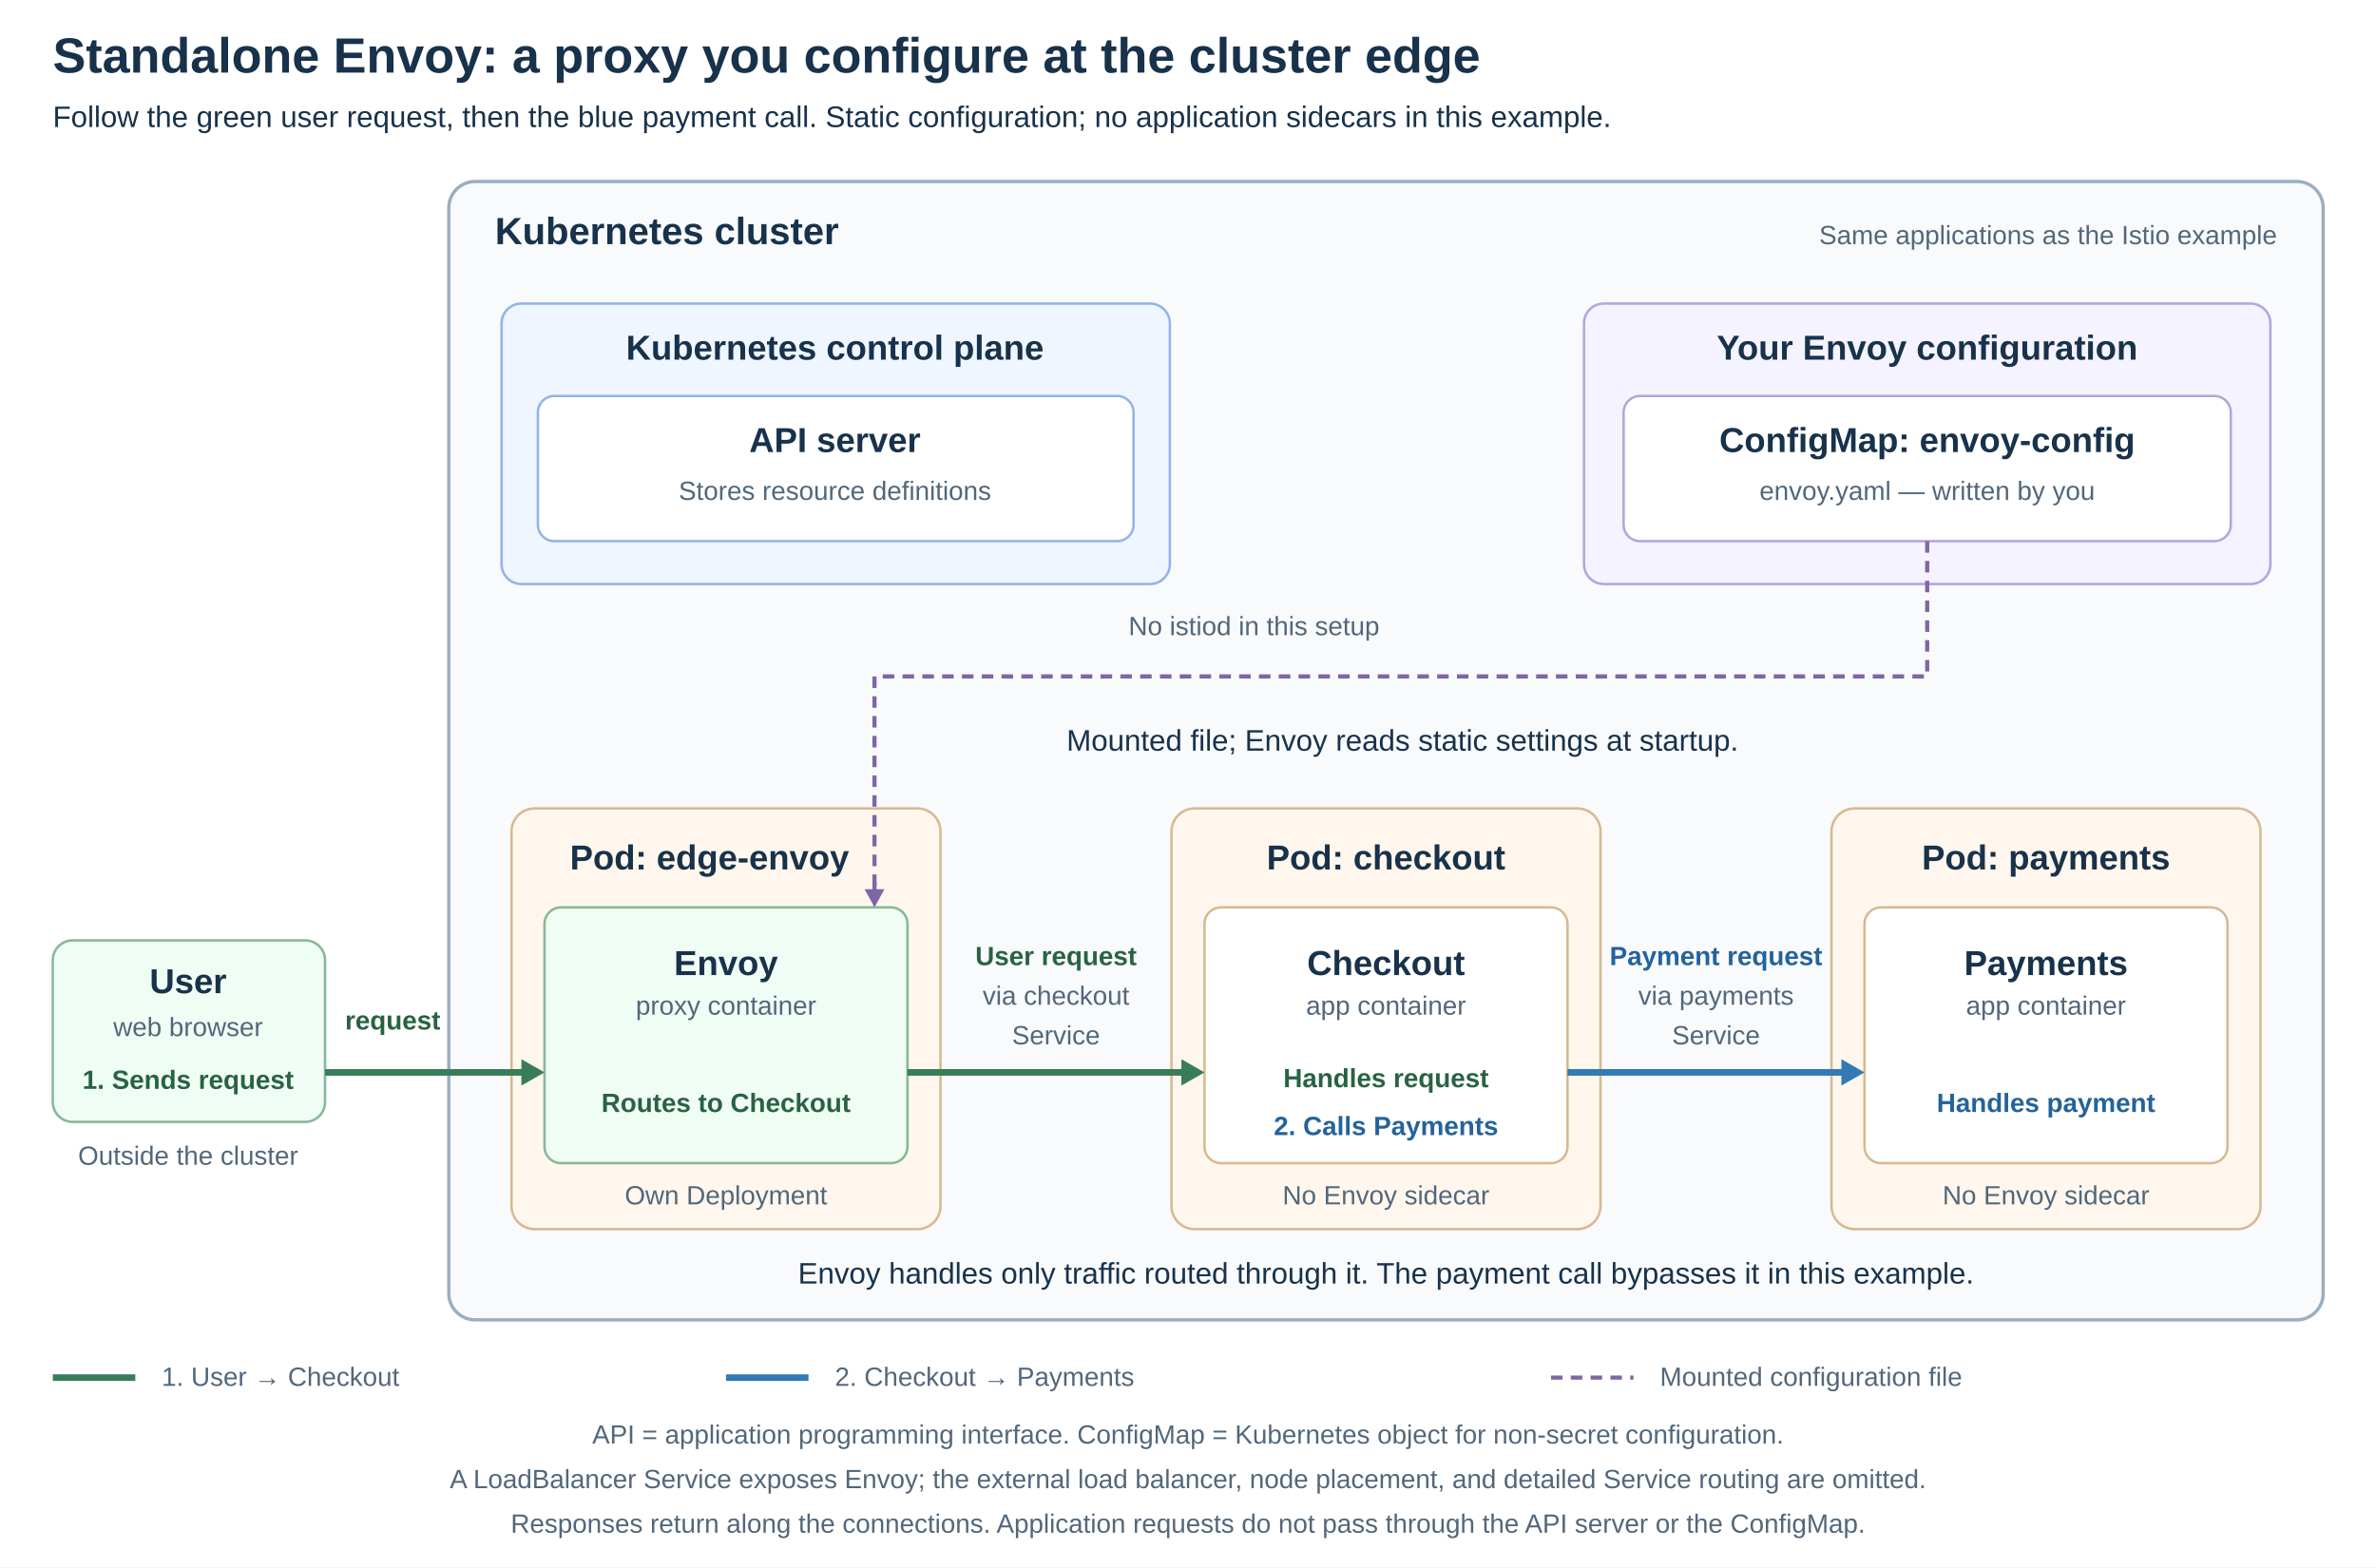
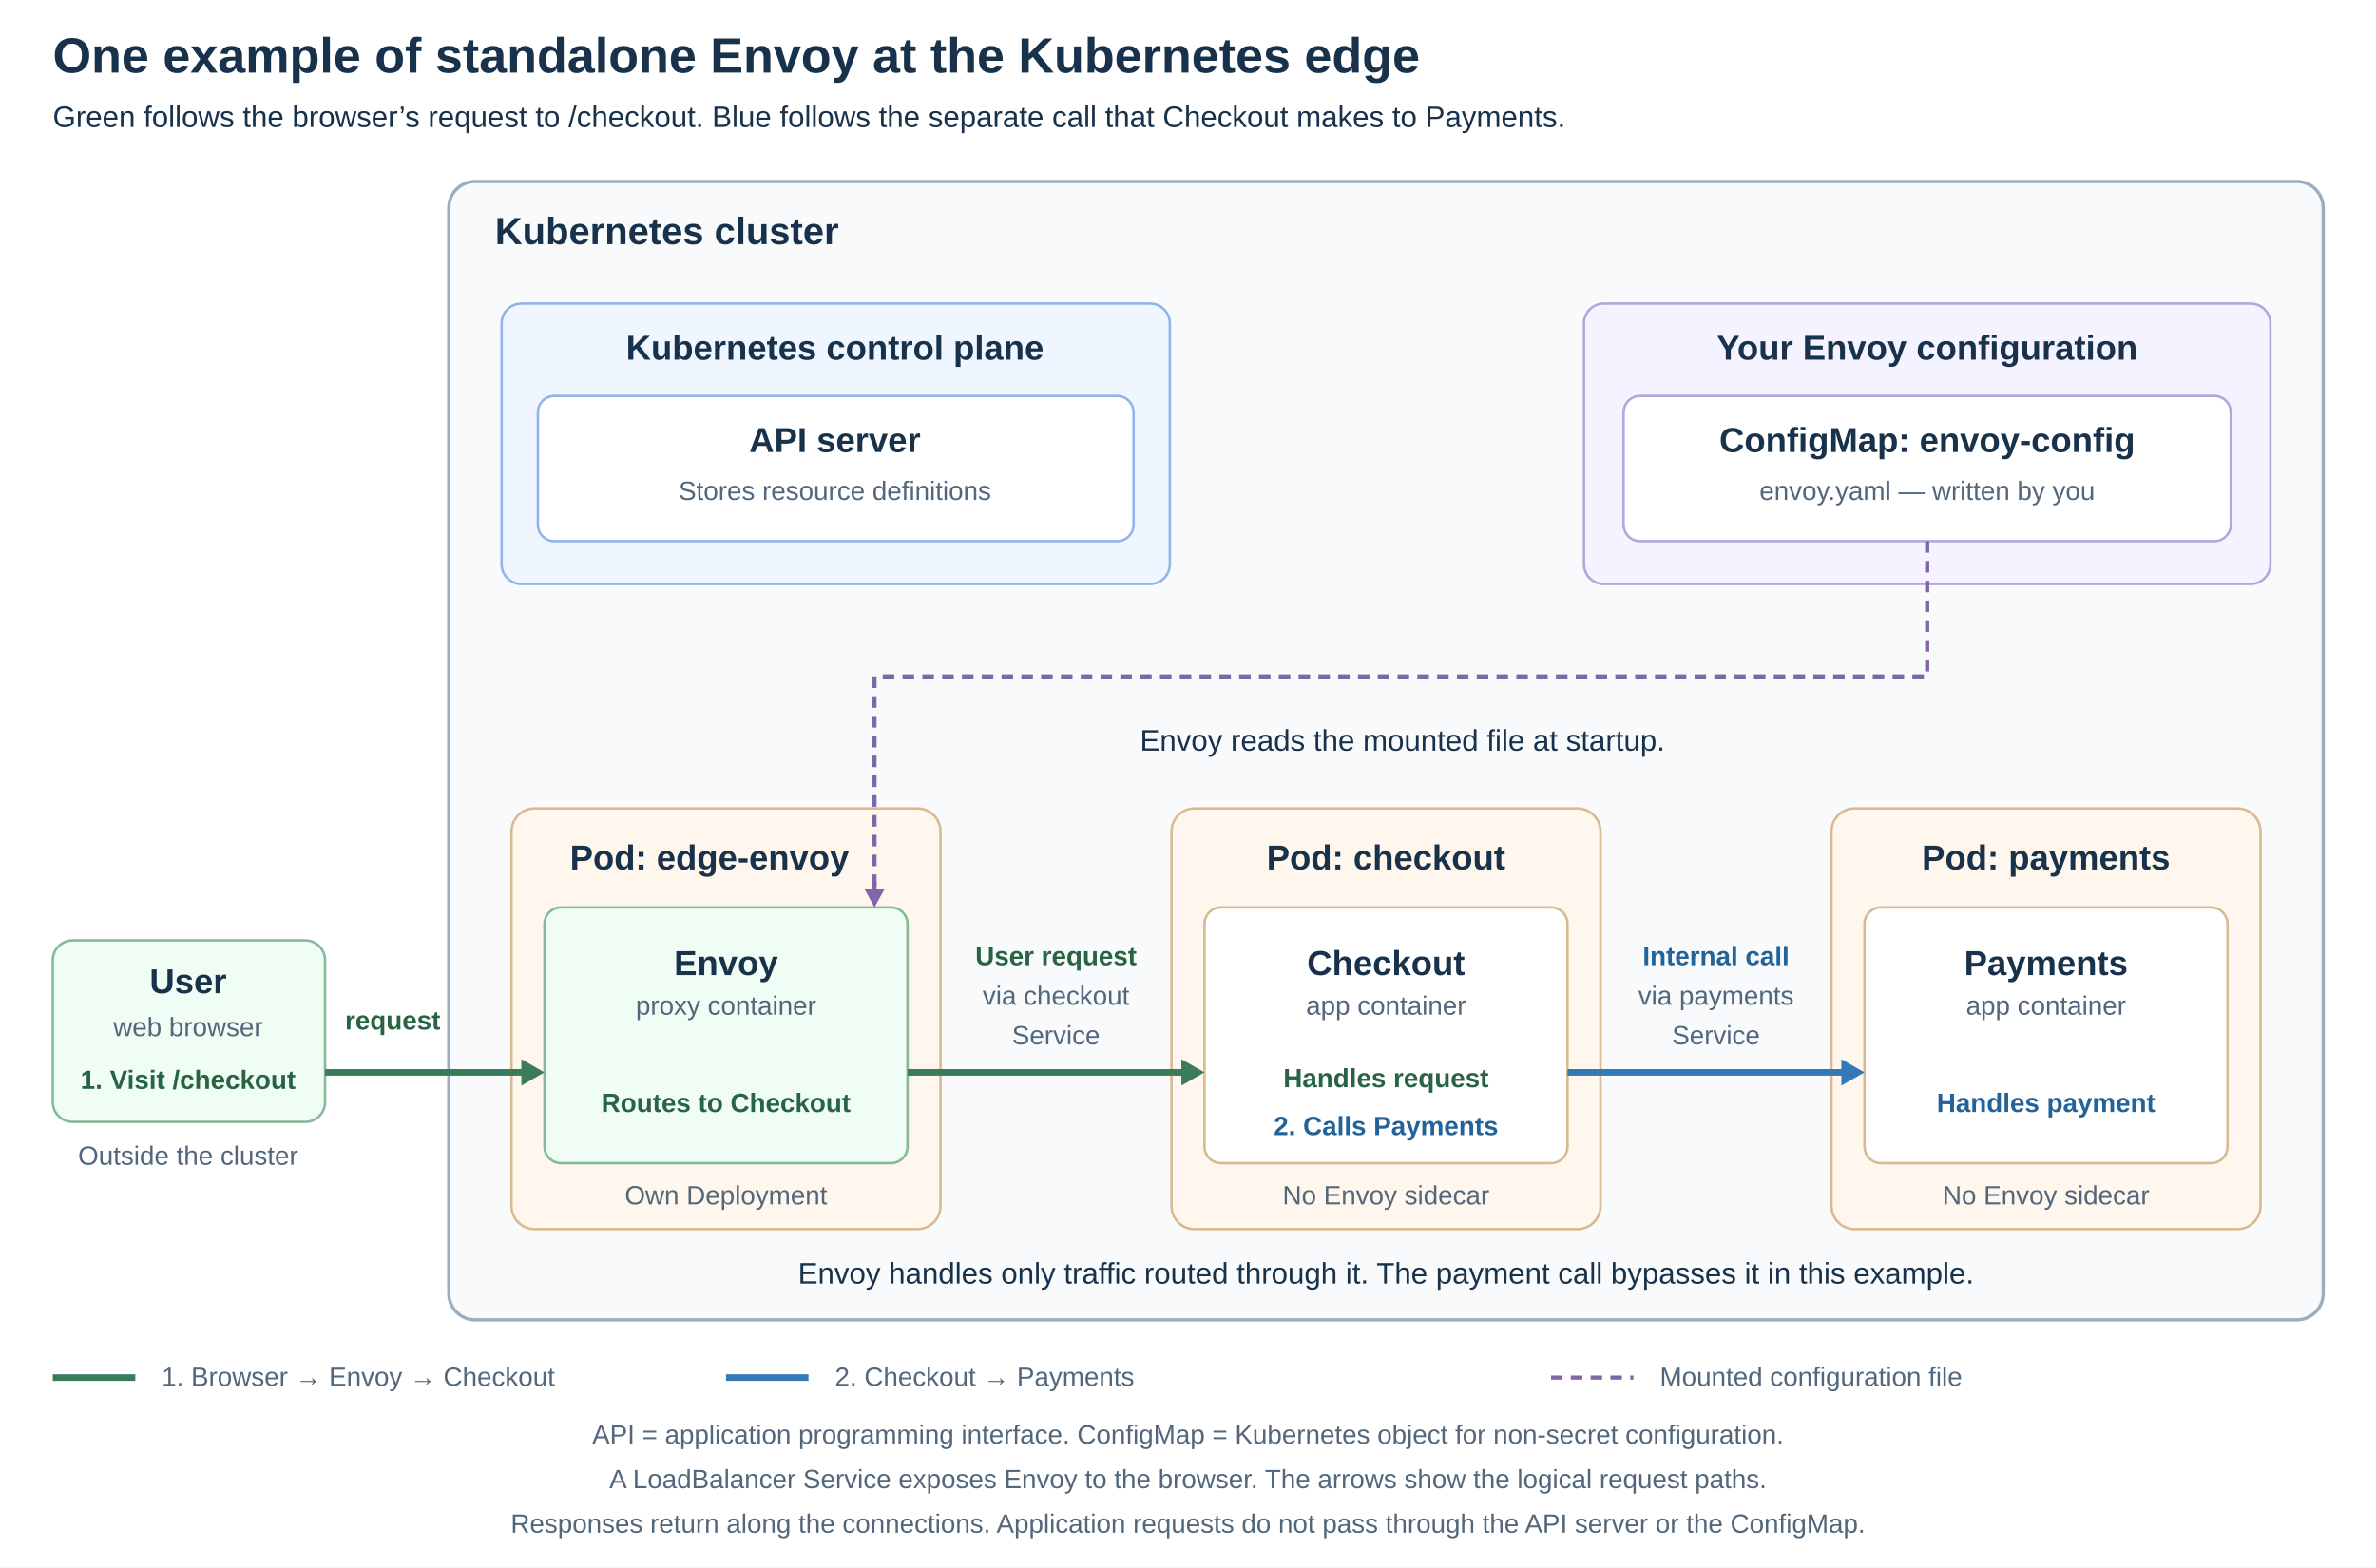
<svg xmlns="http://www.w3.org/2000/svg" width="1440" height="950" viewBox="0 0 1440 950" role="img" aria-labelledby="title desc">
  <defs>
    <style>
      text { font-family: Arial, Helvetica, sans-serif; fill: #18324b; }
      .title { font-size: 30px; font-weight: 700; }
      .section { font-size: 23px; font-weight: 700; }
      .heading { font-size: 21px; font-weight: 700; }
      .body { font-size: 18px; }
      .small { font-size: 16px; fill: #52677b; }
      .incoming-label { font-size: 16px; font-weight: 700; fill: #286343; }
      .payment-label { font-size: 16px; font-weight: 700; fill: #24639a; }
      .incoming { fill: none; stroke: #397c5a; stroke-width: 4; stroke-linejoin: round; }
      .payment { fill: none; stroke: #3279b5; stroke-width: 4; stroke-linejoin: round; }
      .configuration { fill: none; stroke: #8066a5; stroke-width: 2.5; stroke-dasharray: 7 5; stroke-linejoin: round; }
      .configuration-join { fill: none; stroke: #8066a5; stroke-width: 2.5; }
    </style>
  </defs>
  <rect width="1440" height="950" fill="#ffffff" />
-   <text x="32" y="44" class="title">Standalone Envoy: a proxy you configure at the cluster edge</text>
-   <text x="32" y="77" class="body">Follow the green user request, then the blue payment call. Static configuration; no application sidecars in this example.</text>
+   <text x="32" y="44" class="title">One example of standalone Envoy at the Kubernetes edge</text>
+   <text x="32" y="77" class="body">Green follows the browser’s request to /checkout. Blue follows the separate call that Checkout makes to Payments.</text>
  <rect id="kubernetes-cluster" x="272" y="110" width="1136" height="690" rx="16" fill="#f8fafc" stroke="#9aaebf" stroke-width="2" />
  <text x="300" y="148" class="section">Kubernetes cluster</text>
-   <text x="1380" y="148" class="small" text-anchor="end">Same applications as the Istio example</text>
  <g id="kubernetes-control-plane">
    <rect x="304" y="184" width="405" height="170" rx="12" fill="#eff6ff" stroke="#93b4e9" stroke-width="1.5" />
    <text x="506" y="218" class="heading" text-anchor="middle">Kubernetes control plane</text>
    <rect id="api-server" x="326" y="240" width="361" height="88" rx="10" fill="#ffffff" stroke="#93b4e9" stroke-width="1.5" />
    <text x="506" y="274" class="heading" text-anchor="middle">API server</text>
    <text x="506" y="303" class="small" text-anchor="middle">Stores resource definitions</text>
  </g>
  <g id="envoy-configuration">
    <rect x="960" y="184" width="416" height="170" rx="12" fill="#f5f3ff" stroke="#b7a4de" stroke-width="1.5" />
    <text x="1168" y="218" class="heading" text-anchor="middle">Your Envoy configuration</text>
    <rect id="envoy-configmap" x="984" y="240" width="368" height="88" rx="10" fill="#ffffff" stroke="#b7a4de" stroke-width="1.5" />
    <text x="1168" y="274" class="heading" text-anchor="middle">ConfigMap: envoy-config</text>
    <text x="1168" y="303" class="small" text-anchor="middle">envoy.yaml — written by you</text>
  </g>
  <g id="external-user">
    <rect x="32" y="570" width="165" height="110" rx="12" fill="#f0fdf4" stroke="#86b89a" stroke-width="1.5" />
    <text x="114" y="602" class="heading" text-anchor="middle">User</text>
    <text x="114" y="628" class="small" text-anchor="middle">web browser</text>
-     <text x="114" y="660" class="incoming-label" text-anchor="middle">1. Sends request</text>
+     <text x="114" y="660" class="incoming-label" text-anchor="middle">1. Visit /checkout</text>
    <text x="114" y="706" class="small" text-anchor="middle">Outside the cluster</text>
  </g>
  <g id="edge-envoy-pod">
    <rect x="310" y="490" width="260" height="255" rx="14" fill="#fff7ed" stroke="#d8b991" stroke-width="1.5" />
    <text x="430" y="527" class="heading" text-anchor="middle">Pod: edge-envoy</text>
    <rect id="envoy-proxy" x="330" y="550" width="220" height="155" rx="10" fill="#f0fdf4" stroke="#86b89a" stroke-width="1.5" />
    <text x="440" y="591" class="heading" text-anchor="middle">Envoy</text>
    <text x="440" y="615" class="small" text-anchor="middle">proxy container</text>
    <text x="440" y="674" class="incoming-label" text-anchor="middle">Routes to Checkout</text>
    <text x="440" y="730" class="small" text-anchor="middle">Own Deployment</text>
  </g>
  <g id="checkout-pod">
    <rect x="710" y="490" width="260" height="255" rx="14" fill="#fff7ed" stroke="#d8b991" stroke-width="1.5" />
    <text x="840" y="527" class="heading" text-anchor="middle">Pod: checkout</text>
    <rect id="checkout-app" x="730" y="550" width="220" height="155" rx="10" fill="#ffffff" stroke="#d8b991" stroke-width="1.5" />
    <text x="840" y="591" class="heading" text-anchor="middle">Checkout</text>
    <text x="840" y="615" class="small" text-anchor="middle">app container</text>
    <text x="840" y="659" class="incoming-label" text-anchor="middle">Handles request</text>
    <text x="840" y="688" class="payment-label" text-anchor="middle">2. Calls Payments</text>
    <text x="840" y="730" class="small" text-anchor="middle">No Envoy sidecar</text>
  </g>
  <g id="payments-pod">
    <rect x="1110" y="490" width="260" height="255" rx="14" fill="#fff7ed" stroke="#d8b991" stroke-width="1.5" />
    <text x="1240" y="527" class="heading" text-anchor="middle">Pod: payments</text>
    <rect id="payments-app" x="1130" y="550" width="220" height="155" rx="10" fill="#ffffff" stroke="#d8b991" stroke-width="1.5" />
    <text x="1240" y="591" class="heading" text-anchor="middle">Payments</text>
    <text x="1240" y="615" class="small" text-anchor="middle">app container</text>
    <text x="1240" y="674" class="payment-label" text-anchor="middle">Handles payment</text>
    <text x="1240" y="730" class="small" text-anchor="middle">No Envoy sidecar</text>
  </g>
  <g id="configuration-flow">
    <path id="config-file-shaft" class="configuration" data-connector="true" d="M1168 328 V410 H530 V540" />
    <path id="config-file-join" class="configuration-join" data-connector="true" d="M530 535 V542" />
    <polygon id="config-file-head" points="530,550 524,539 536,539" fill="#8066a5" />
-     <text x="850" y="455" class="body" text-anchor="middle">Mounted file; Envoy reads static settings at startup.</text>
-     <text x="760" y="385" class="small" text-anchor="middle">No istiod in this setup</text>
+     <text x="850" y="455" class="body" text-anchor="middle">Envoy reads the mounted file at startup.</text>
  </g>
  <g id="user-request-path">
    <text x="238" y="624" class="incoming-label" text-anchor="middle">request</text>
    <path id="external-request-shaft" class="incoming" data-connector="true" d="M197 650 H319" />
    <polygon id="external-request-head" points="330,650 316,642 316,658" fill="#397c5a" />
    <text x="640" y="585" class="incoming-label" text-anchor="middle">User request</text>
    <text x="640" y="609" class="small" text-anchor="middle">via checkout</text>
    <text x="640" y="633" class="small" text-anchor="middle">Service</text>
    <path id="envoy-checkout-shaft" class="incoming" data-connector="true" d="M550 650 H719" />
    <polygon id="envoy-checkout-head" points="730,650 716,642 716,658" fill="#397c5a" />
  </g>
  <g id="payment-request-path">
-     <text x="1040" y="585" class="payment-label" text-anchor="middle">Payment request</text>
+     <text x="1040" y="585" class="payment-label" text-anchor="middle">Internal call</text>
    <text x="1040" y="609" class="small" text-anchor="middle">via payments</text>
    <text x="1040" y="633" class="small" text-anchor="middle">Service</text>
    <path id="checkout-payments-shaft" class="payment" data-connector="true" d="M950 650 H1119" />
    <polygon id="checkout-payments-head" points="1130,650 1116,642 1116,658" fill="#3279b5" />
  </g>
  <text x="840" y="778" class="body" text-anchor="middle">Envoy handles only traffic routed through it. The payment call bypasses it in this example.</text>
  <path id="incoming-legend-shaft" class="incoming" data-connector="true" d="M32 835 H82" />
-   <text x="98" y="840" class="small">1. User → Checkout</text>
+   <text x="98" y="840" class="small">1. Browser → Envoy → Checkout</text>
  <path id="payment-legend-shaft" class="payment" data-connector="true" d="M440 835 H490" />
  <text x="506" y="840" class="small">2. Checkout → Payments</text>
  <path id="configuration-legend-shaft" class="configuration" data-connector="true" d="M940 835 H990" />
  <text x="1006" y="840" class="small">Mounted configuration file</text>
  <text x="720" y="875" class="small" text-anchor="middle">API = application programming interface. ConfigMap = Kubernetes object for non-secret configuration.</text>
-   <text x="720" y="902" class="small" text-anchor="middle">A LoadBalancer Service exposes Envoy; the external load balancer, node placement, and detailed Service routing are omitted.</text>
+   <text x="720" y="902" class="small" text-anchor="middle">A LoadBalancer Service exposes Envoy to the browser. The arrows show the logical request paths.</text>
  <text x="720" y="929" class="small" text-anchor="middle">Responses return along the connections. Application requests do not pass through the API server or the ConfigMap.</text>
</svg>
